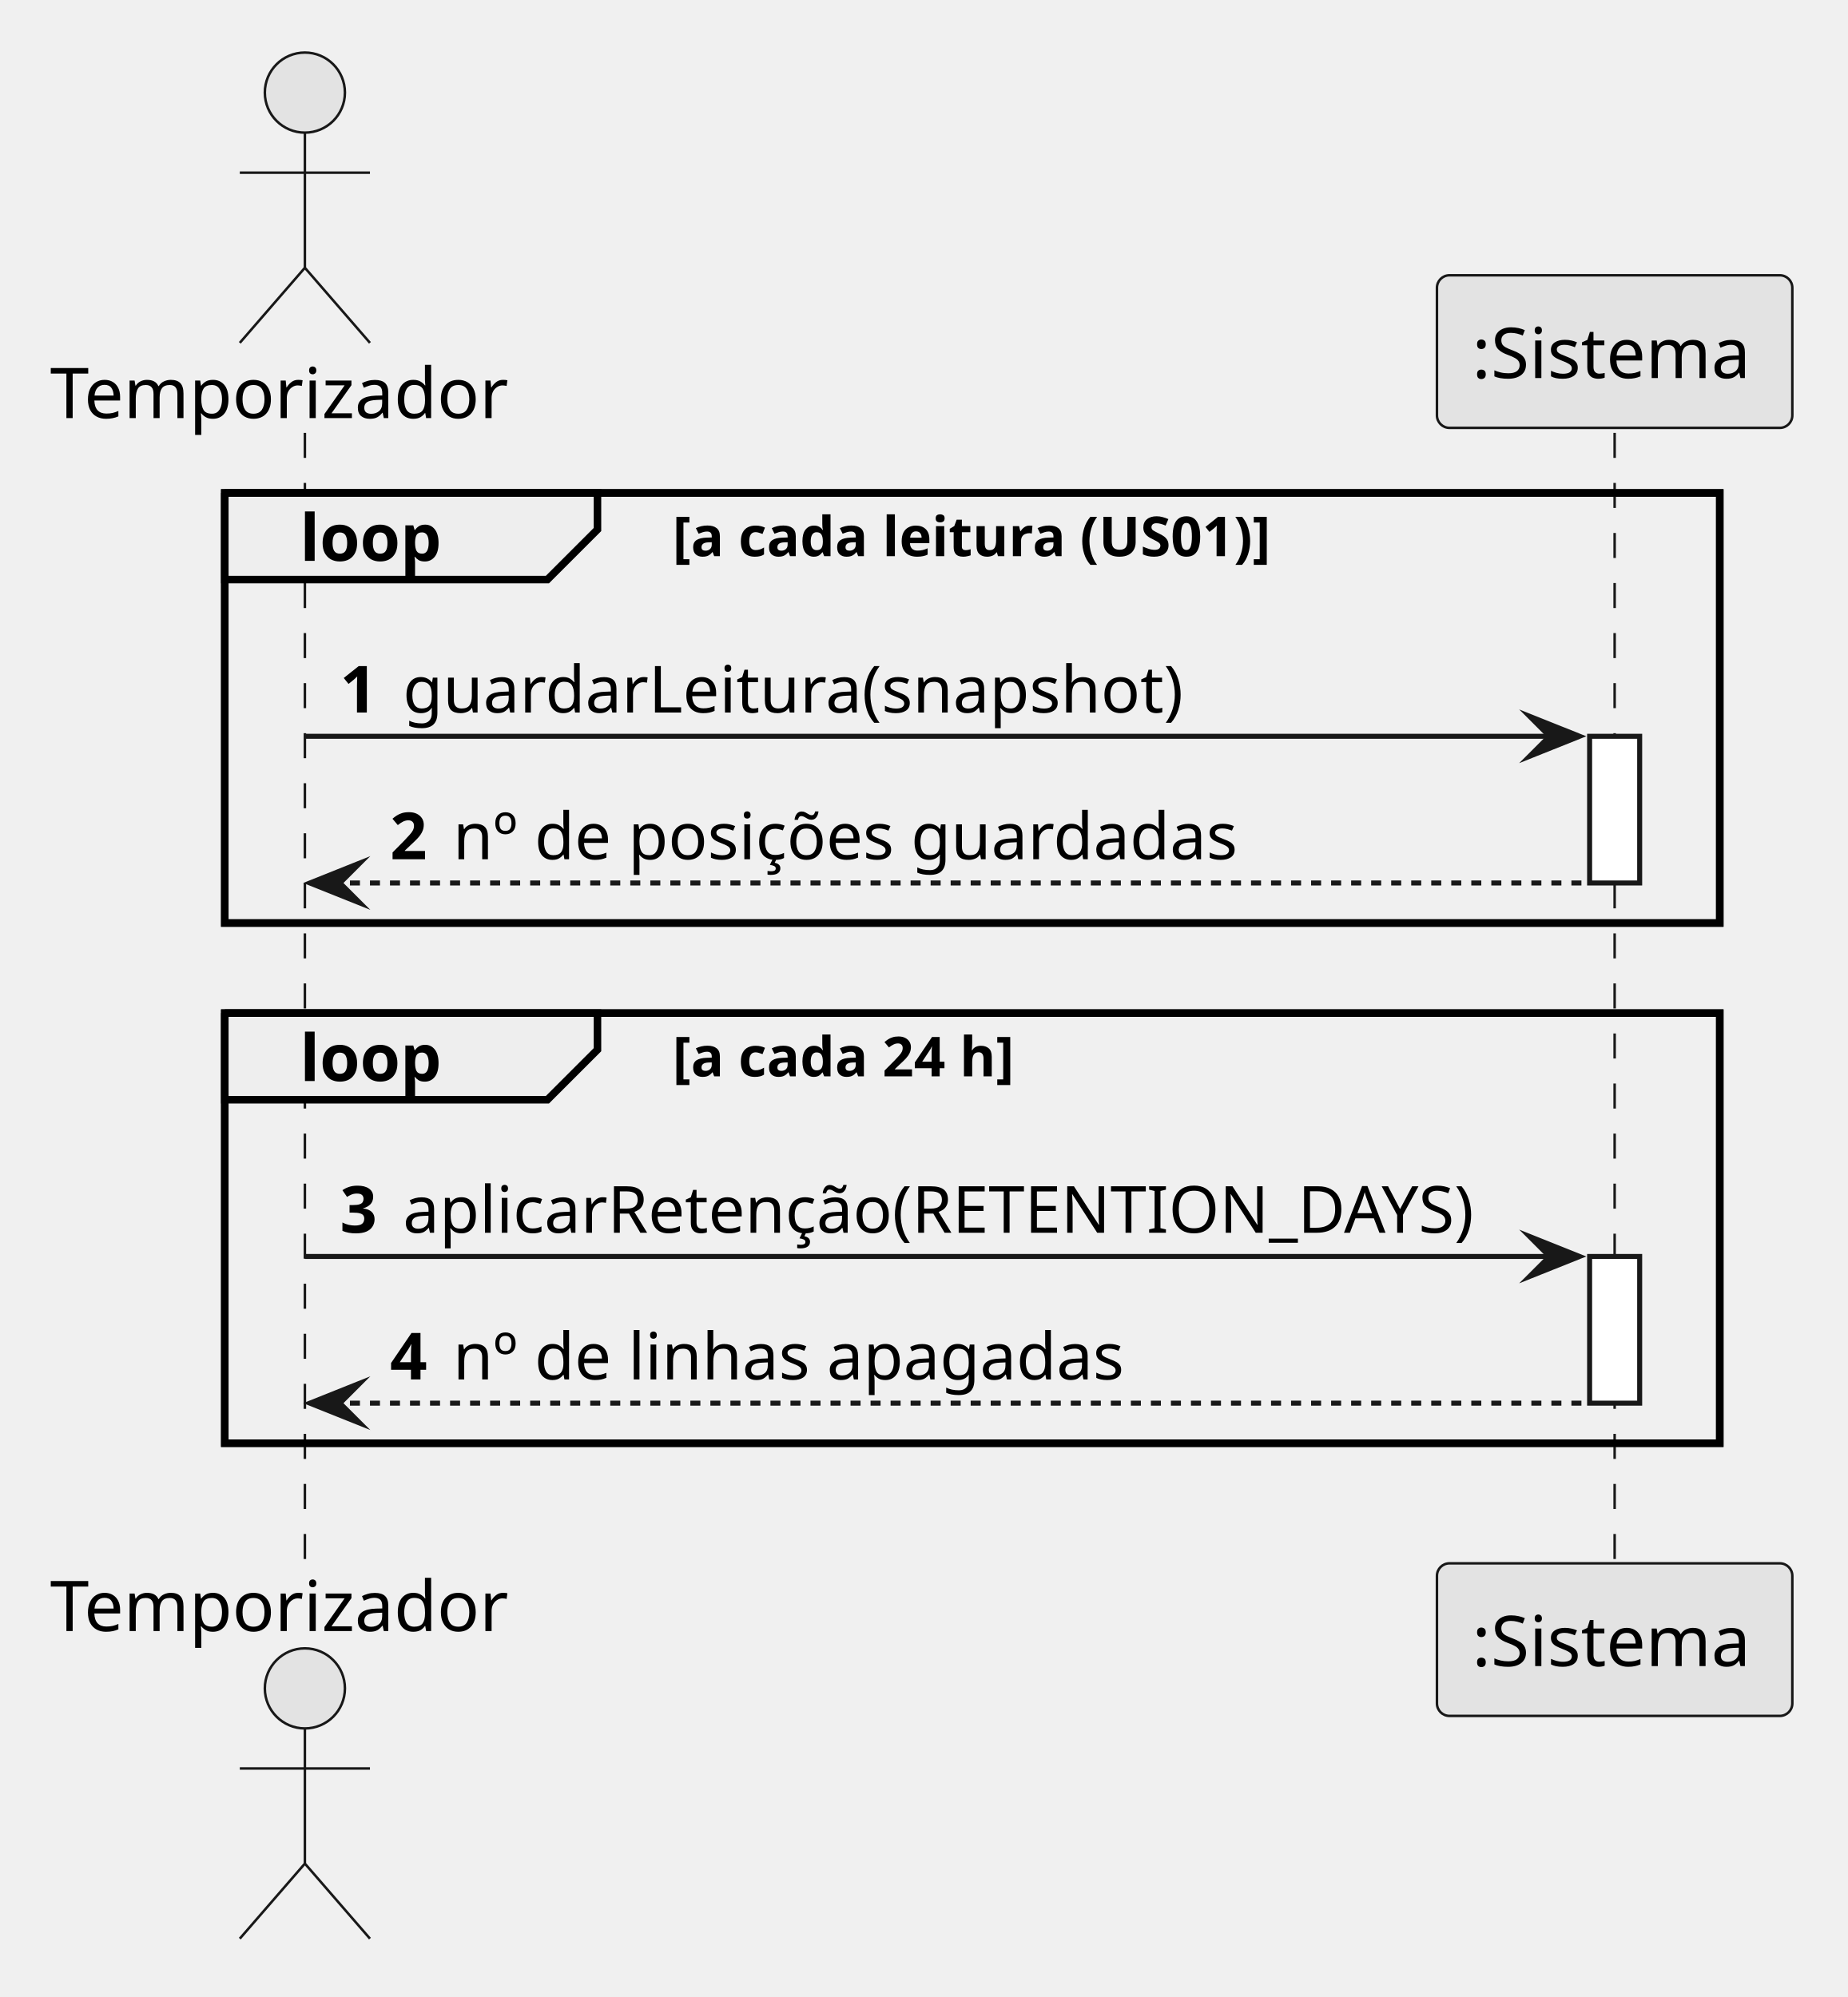
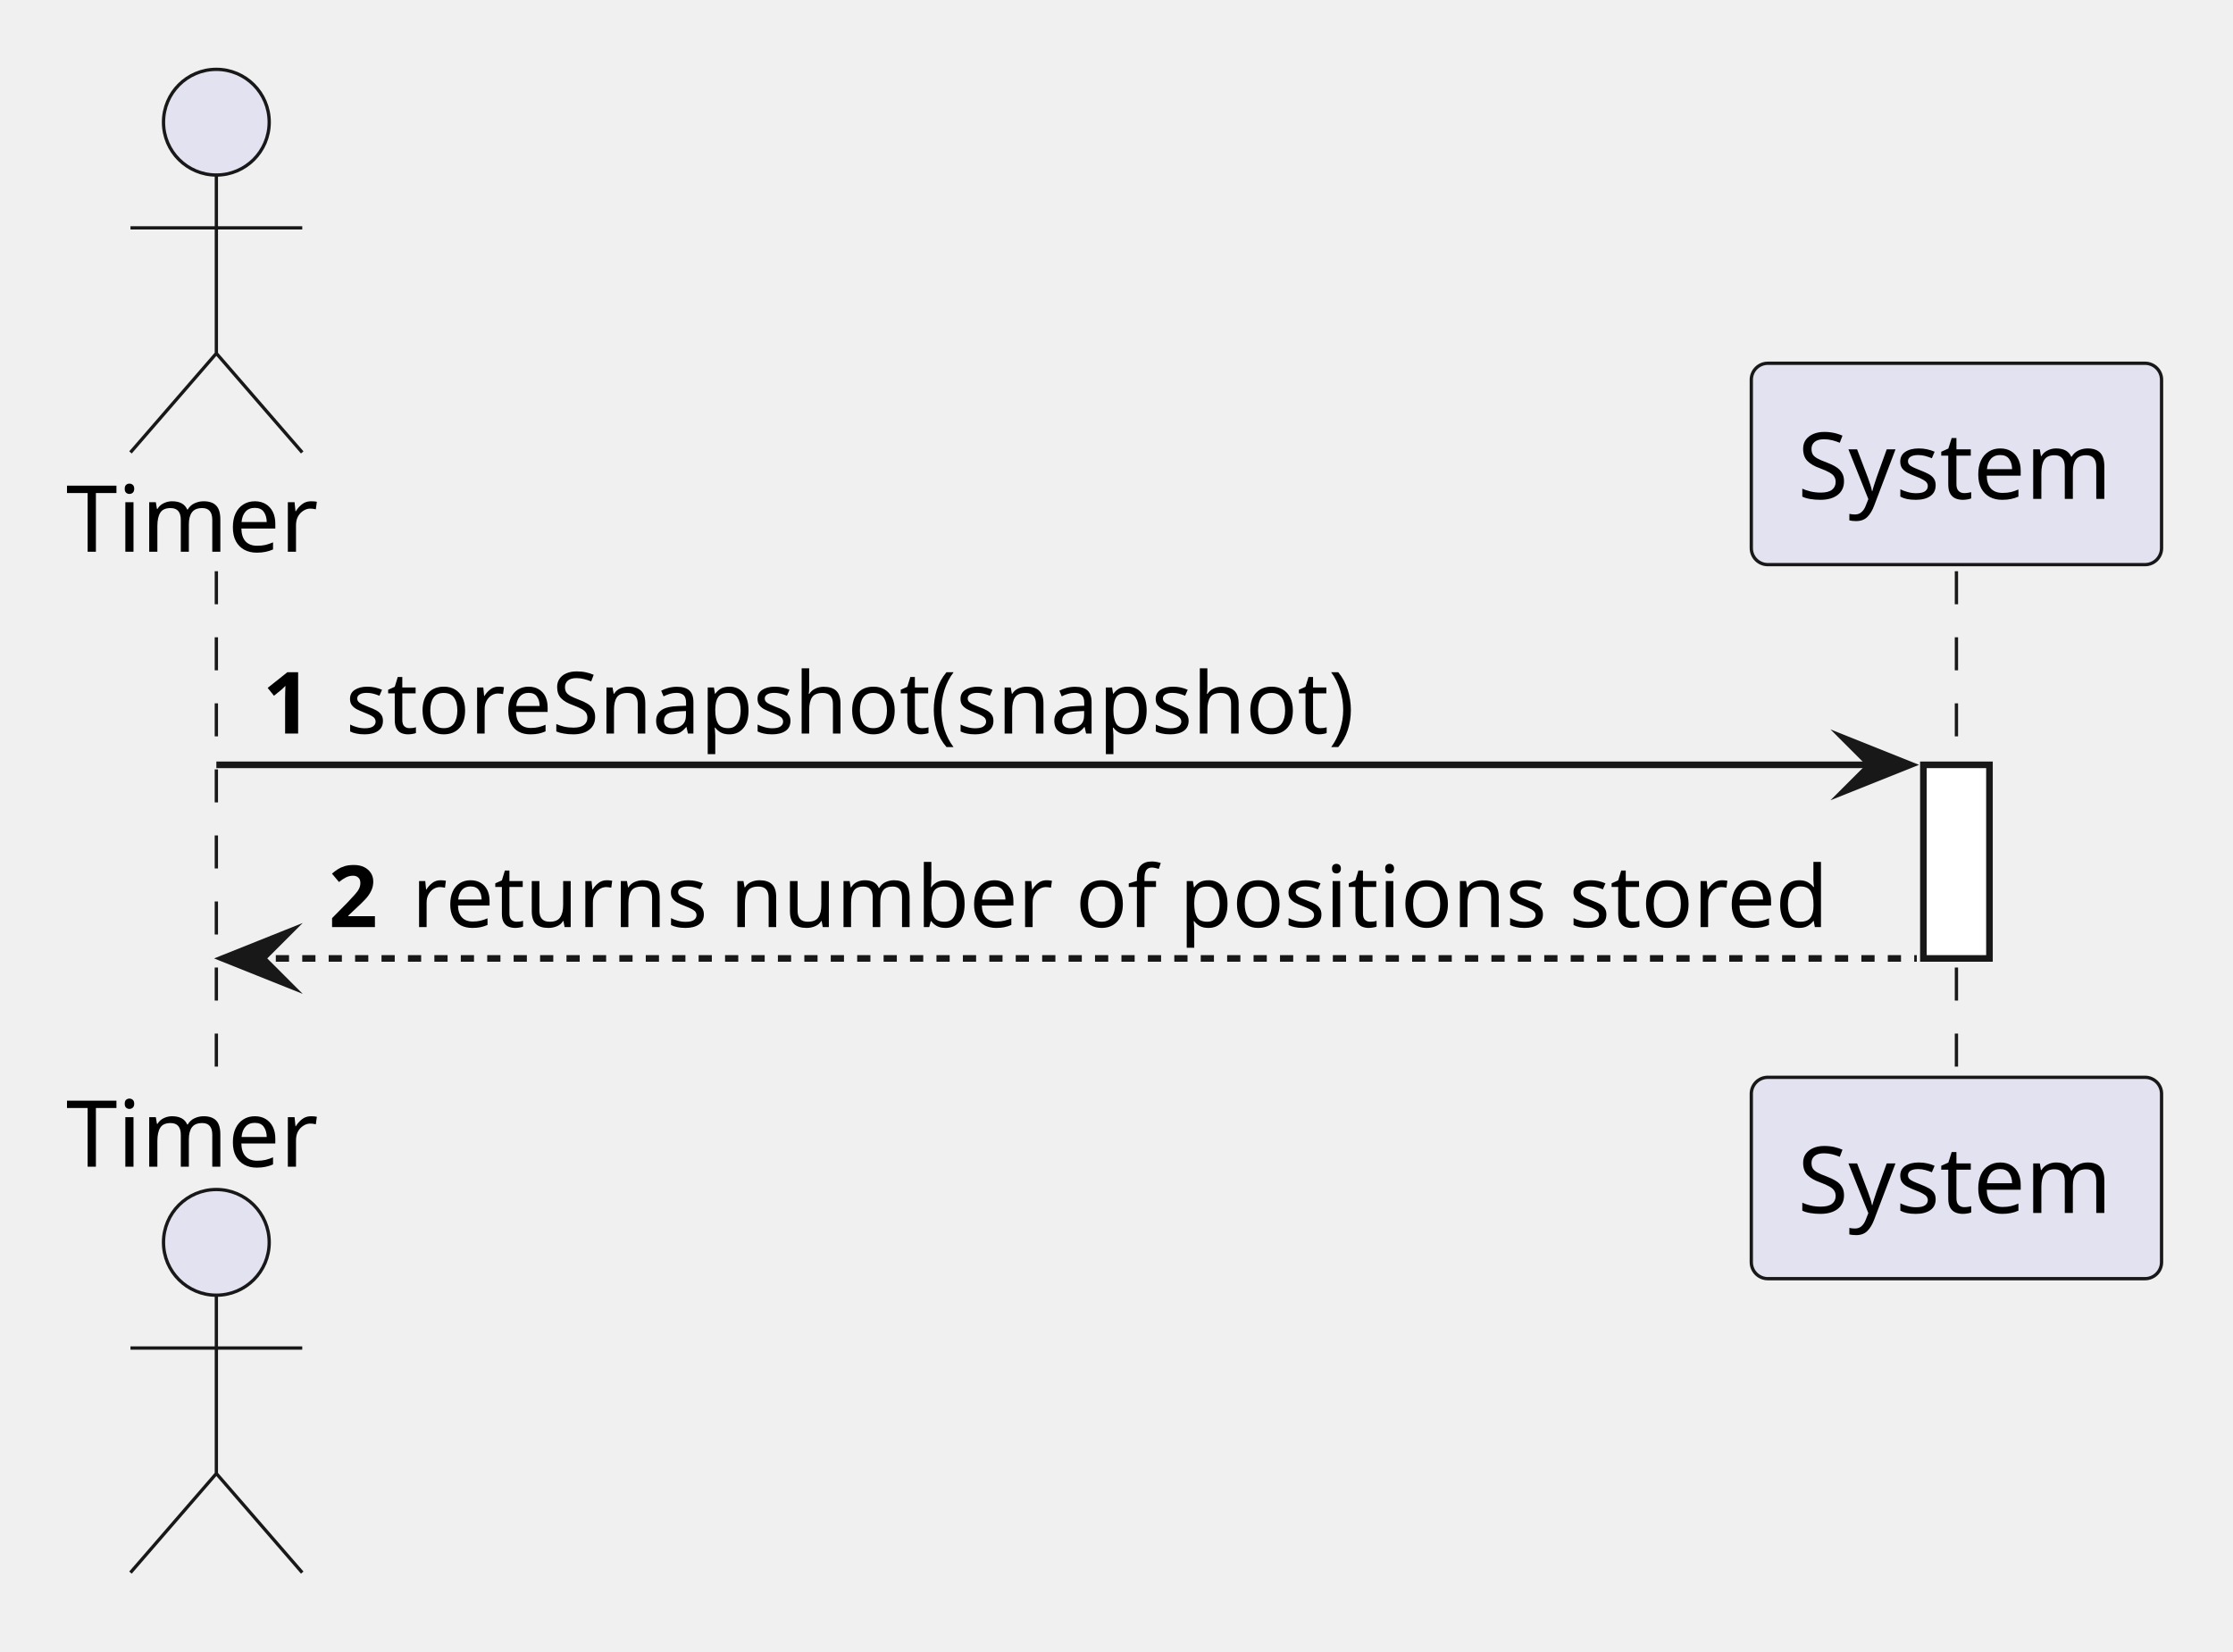
- <svg xmlns="http://www.w3.org/2000/svg" version="1.1" data-diagram-type="SEQUENCE" style="width:369px;height:399px;background:#FFFFFF;" width="369px" height="399px" viewBox="0 0 369 399" zoomAndPan="magnify" preserveAspectRatio="none" contentStyleType="text/css">
+ <svg xmlns="http://www.w3.org/2000/svg" version="1.1" data-diagram-type="SEQUENCE" style="width:338px;height:250px;background:#FFFFFF;" width="338px" height="250px" viewBox="0 0 338 250" zoomAndPan="magnify" preserveAspectRatio="none" contentStyleType="text/css">
  <defs />
  <g font-family="sans-serif" lengthAdjust="spacing">
-     <rect x="44.903" y="98.488" width="298.636" height="85.932" fill="none" style="stroke:#000;stroke-width:1.5;" />
-     <rect x="44.903" y="202.42" width="298.636" height="85.932" fill="none" style="stroke:#000;stroke-width:1.5;" />
-     <g class="participant-lifeline" data-qualified-name="T" data-entity-uid="part1" id="part1-lifeline" data-source-line="3">
+     <g class="participant-lifeline" data-qualified-name="A" data-entity-uid="part1" id="part1-lifeline" data-source-line="2">
      <g>
-         <rect x="57.403" y="86.488" width="8" height="225.863" fill="#000" fill-opacity="0" />
-         <line x1="60.903" y1="86.488" x2="60.903" y2="312.352" style="stroke:#181818;stroke-width:0.5;stroke-dasharray:5,5;" />
+         <rect x="29.249" y="86.488" width="8" height="76.621" fill="#000" fill-opacity="0" />
+         <line x1="32.749" y1="86.488" x2="32.749" y2="163.109" style="stroke:#181818;stroke-width:0.5;stroke-dasharray:5,5;" />
      </g>
    </g>
-     <g class="participant-lifeline" data-qualified-name="S" data-entity-uid="part2" id="part2-lifeline" data-source-line="4">
+     <g class="participant-lifeline" data-qualified-name="S" data-entity-uid="part2" id="part2-lifeline" data-source-line="3">
      <g>
-         <rect x="319.039" y="86.488" width="8" height="225.863" fill="#000" fill-opacity="0" />
-         <line x1="322.539" y1="86.488" x2="322.539" y2="312.352" style="stroke:#181818;stroke-width:0.5;stroke-dasharray:5,5;" />
+         <rect x="292.637" y="86.488" width="8" height="76.621" fill="#000" fill-opacity="0" />
+         <line x1="296.137" y1="86.488" x2="296.137" y2="163.109" style="stroke:#181818;stroke-width:0.5;stroke-dasharray:5,5;" />
      </g>
    </g>
    <g>
-       <rect x="317.539" y="147.109" width="10" height="29.311" fill="#FFF" style="stroke:#181818;stroke-width:1;" />
+       <rect x="291.137" y="115.799" width="10" height="29.311" fill="#FFF" style="stroke:#181818;stroke-width:1;" />
    </g>
-     <g>
-       <rect x="317.539" y="251.041" width="10" height="29.311" fill="#FFF" style="stroke:#181818;stroke-width:1;" />
+     <g class="participant participant-head" data-qualified-name="A" data-entity-uid="part1" id="part1-head" data-source-line="2">
+       <text x="10" y="83.535" fill="#000" font-size="14" textLength="39.498">Timer</text>
+       <ellipse cx="32.749" cy="18.5" rx="8" ry="8" fill="#E2E2F0" style="stroke:#181818;stroke-width:0.5;" />
+       <path d="M32.749,26.5 L32.749,53.5 M19.749,34.5 L45.749,34.5 M32.749,53.5 L19.749,68.5 M32.749,53.5 L45.749,68.5" style="stroke:#181818;stroke-width:0.5;" fill="none" />
    </g>
-     <g class="participant participant-head" data-qualified-name="T" data-entity-uid="part1" id="part1-head" data-source-line="3">
-       <text x="10" y="83.535" fill="#000" font-size="14" textLength="95.806">Temporizador</text>
-       <ellipse cx="60.903" cy="18.5" rx="8" ry="8" fill="#E3E3E3" style="stroke:#181818;stroke-width:0.5;" />
-       <path d="M60.903,26.5 L60.903,53.5 M47.903,34.5 L73.903,34.5 M60.903,53.5 L47.903,68.5 M60.903,53.5 L73.903,68.5" style="stroke:#181818;stroke-width:0.5;" fill="none" />
+     <g class="participant participant-head" data-qualified-name="S" data-entity-uid="part2" id="part2-head" data-source-line="3">
+       <rect x="265.088" y="55" width="62.098" height="30.488" fill="#E2E2F0" style="stroke:#181818;stroke-width:0.5;" rx="2.5" ry="2.5" />
+       <text x="272.088" y="75.535" fill="#000" font-size="14" textLength="48.098">System</text>
    </g>
-     <g class="participant participant-head" data-qualified-name="S" data-entity-uid="part2" id="part2-head" data-source-line="4">
-       <rect x="287.043" y="55" width="70.991" height="30.488" fill="#E3E3E3" style="stroke:#181818;stroke-width:0.5;" rx="2.5" ry="2.5" />
-       <text x="294.043" y="75.535" fill="#000" font-size="14" textLength="56.991">:Sistema</text>
+     <g class="participant participant-tail" data-qualified-name="A" data-entity-uid="part1" id="part1-tail" data-source-line="2">
+       <text x="10" y="176.645" fill="#000" font-size="14" textLength="39.498">Timer</text>
+       <ellipse cx="32.749" cy="188.098" rx="8" ry="8" fill="#E2E2F0" style="stroke:#181818;stroke-width:0.5;" />
+       <path d="M32.749,196.098 L32.749,223.098 M19.749,204.098 L45.749,204.098 M32.749,223.098 L19.749,238.098 M32.749,223.098 L45.749,238.098" style="stroke:#181818;stroke-width:0.5;" fill="none" />
    </g>
-     <g class="participant participant-tail" data-qualified-name="T" data-entity-uid="part1" id="part1-tail" data-source-line="3">
-       <text x="10" y="325.887" fill="#000" font-size="14" textLength="95.806">Temporizador</text>
-       <ellipse cx="60.903" cy="337.34" rx="8" ry="8" fill="#E3E3E3" style="stroke:#181818;stroke-width:0.5;" />
-       <path d="M60.903,345.34 L60.903,372.34 M47.903,353.34 L73.903,353.34 M60.903,372.34 L47.903,387.34 M60.903,372.34 L73.903,387.34" style="stroke:#181818;stroke-width:0.5;" fill="none" />
+     <g class="participant participant-tail" data-qualified-name="S" data-entity-uid="part2" id="part2-tail" data-source-line="3">
+       <rect x="265.088" y="163.109" width="62.098" height="30.488" fill="#E2E2F0" style="stroke:#181818;stroke-width:0.5;" rx="2.5" ry="2.5" />
+       <text x="272.088" y="183.645" fill="#000" font-size="14" textLength="48.098">System</text>
    </g>
-     <g class="participant participant-tail" data-qualified-name="S" data-entity-uid="part2" id="part2-tail" data-source-line="4">
-       <rect x="287.043" y="312.352" width="70.991" height="30.488" fill="#E3E3E3" style="stroke:#181818;stroke-width:0.5;" rx="2.5" ry="2.5" />
-       <text x="294.043" y="332.887" fill="#000" font-size="14" textLength="56.991">:Sistema</text>
+     <g class="message" data-entity-1="part1" data-entity-2="part2" id="msg1" data-source-line="5">
+       <polygon points="279.137,111.799,289.137,115.799,279.137,119.799,283.137,115.799" fill="#181818" style="stroke:#181818;stroke-width:1;stroke-linejoin:miter;stroke-miterlimit:10;" />
+       <line x1="32.749" y1="115.799" x2="285.137" y2="115.799" style="stroke:#181818;stroke-width:1;" />
+       <text x="39.749" y="111.057" fill="#000" font-size="13" font-weight="700">1</text>
+       <text x="52.325" y="111.057" fill="#000" font-size="13" textLength="156.063">storeSnapshot(snapshot)</text>
    </g>
-     <path d="M44.903,98.488 L119.35,98.488 L119.35,105.799 L109.35,115.799 L44.903,115.799 L44.903,98.488" style="stroke:#000;stroke-width:1.5;" fill="#EEE" />
-     <rect x="44.903" y="98.488" width="298.636" height="85.932" fill="none" style="stroke:#000;stroke-width:1.5;" />
-     <text x="59.903" y="112.057" fill="#000" font-size="13" textLength="29.447" font-weight="700">loop</text>
-     <text x="134.35" y="111.123" fill="#000" font-size="11" textLength="125.372" font-weight="700">[a cada leitura (US01)]</text>
-     <g class="message" data-entity-1="part1" data-entity-2="part2" id="msg1" data-source-line="7">
-       <polygon points="305.539,143.109,315.539,147.109,305.539,151.109,309.539,147.109" fill="#181818" style="stroke:#181818;stroke-width:1;stroke-linejoin:miter;stroke-miterlimit:10;" />
-       <line x1="60.903" y1="147.109" x2="311.539" y2="147.109" style="stroke:#181818;stroke-width:1;" />
-       <text x="67.903" y="142.367" fill="#000" font-size="13" font-weight="700">1</text>
-       <text x="80.479" y="142.367" fill="#000" font-size="13" textLength="158.768">guardarLeitura(snapshot)</text>
-     </g>
-     <g class="message" data-entity-1="part2" data-entity-2="part1" id="msg2" data-source-line="9">
-       <polygon points="71.903,172.42,61.903,176.42,71.903,180.42,67.903,176.42" fill="#181818" style="stroke:#181818;stroke-width:1;stroke-linejoin:miter;stroke-miterlimit:10;" />
-       <line x1="65.903" y1="176.42" x2="316.539" y2="176.42" style="stroke:#181818;stroke-width:1;stroke-dasharray:2,2;" />
-       <text x="77.903" y="171.678" fill="#000" font-size="13" font-weight="700">2</text>
-       <text x="90.479" y="171.678" fill="#000" font-size="13" textLength="163.027">nº de posições guardadas</text>
-     </g>
-     <path d="M44.903,202.42 L119.35,202.42 L119.35,209.73 L109.35,219.73 L44.903,219.73 L44.903,202.42" style="stroke:#000;stroke-width:1.5;" fill="#EEE" />
-     <rect x="44.903" y="202.42" width="298.636" height="85.932" fill="none" style="stroke:#000;stroke-width:1.5;" />
-     <text x="59.903" y="215.988" fill="#000" font-size="13" textLength="29.447" font-weight="700">loop</text>
-     <text x="134.35" y="215.055" fill="#000" font-size="11" textLength="73.31" font-weight="700">[a cada 24 h]</text>
-     <g class="message" data-entity-1="part1" data-entity-2="part2" id="msg3" data-source-line="13">
-       <polygon points="305.539,247.041,315.539,251.041,305.539,255.041,309.539,251.041" fill="#181818" style="stroke:#181818;stroke-width:1;stroke-linejoin:miter;stroke-miterlimit:10;" />
-       <line x1="60.903" y1="251.041" x2="311.539" y2="251.041" style="stroke:#181818;stroke-width:1;" />
-       <text x="67.903" y="246.299" fill="#000" font-size="13" font-weight="700">3</text>
-       <text x="80.479" y="246.299" fill="#000" font-size="13" textLength="220.061">aplicarRetenção(RETENTION_DAYS)</text>
-     </g>
-     <g class="message" data-entity-1="part2" data-entity-2="part1" id="msg4" data-source-line="15">
-       <polygon points="71.903,276.352,61.903,280.352,71.903,284.352,67.903,280.352" fill="#181818" style="stroke:#181818;stroke-width:1;stroke-linejoin:miter;stroke-miterlimit:10;" />
-       <line x1="65.903" y1="280.352" x2="316.539" y2="280.352" style="stroke:#181818;stroke-width:1;stroke-dasharray:2,2;" />
-       <text x="77.903" y="275.609" fill="#000" font-size="13" font-weight="700">4</text>
-       <text x="90.479" y="275.609" fill="#000" font-size="13" textLength="139.21">nº de linhas apagadas</text>
+     <g class="message" data-entity-1="part2" data-entity-2="part1" id="msg2" data-source-line="7">
+       <polygon points="43.749,141.109,33.749,145.109,43.749,149.109,39.749,145.109" fill="#181818" style="stroke:#181818;stroke-width:1;stroke-linejoin:miter;stroke-miterlimit:10;" />
+       <line x1="37.749" y1="145.109" x2="290.137" y2="145.109" style="stroke:#181818;stroke-width:1;stroke-dasharray:2,2;" />
+       <text x="49.749" y="140.367" fill="#000" font-size="13" font-weight="700">2</text>
+       <text x="62.325" y="140.367" fill="#000" font-size="13" textLength="221.813">returns number of positions stored</text>
    </g>
  </g>
</svg>
